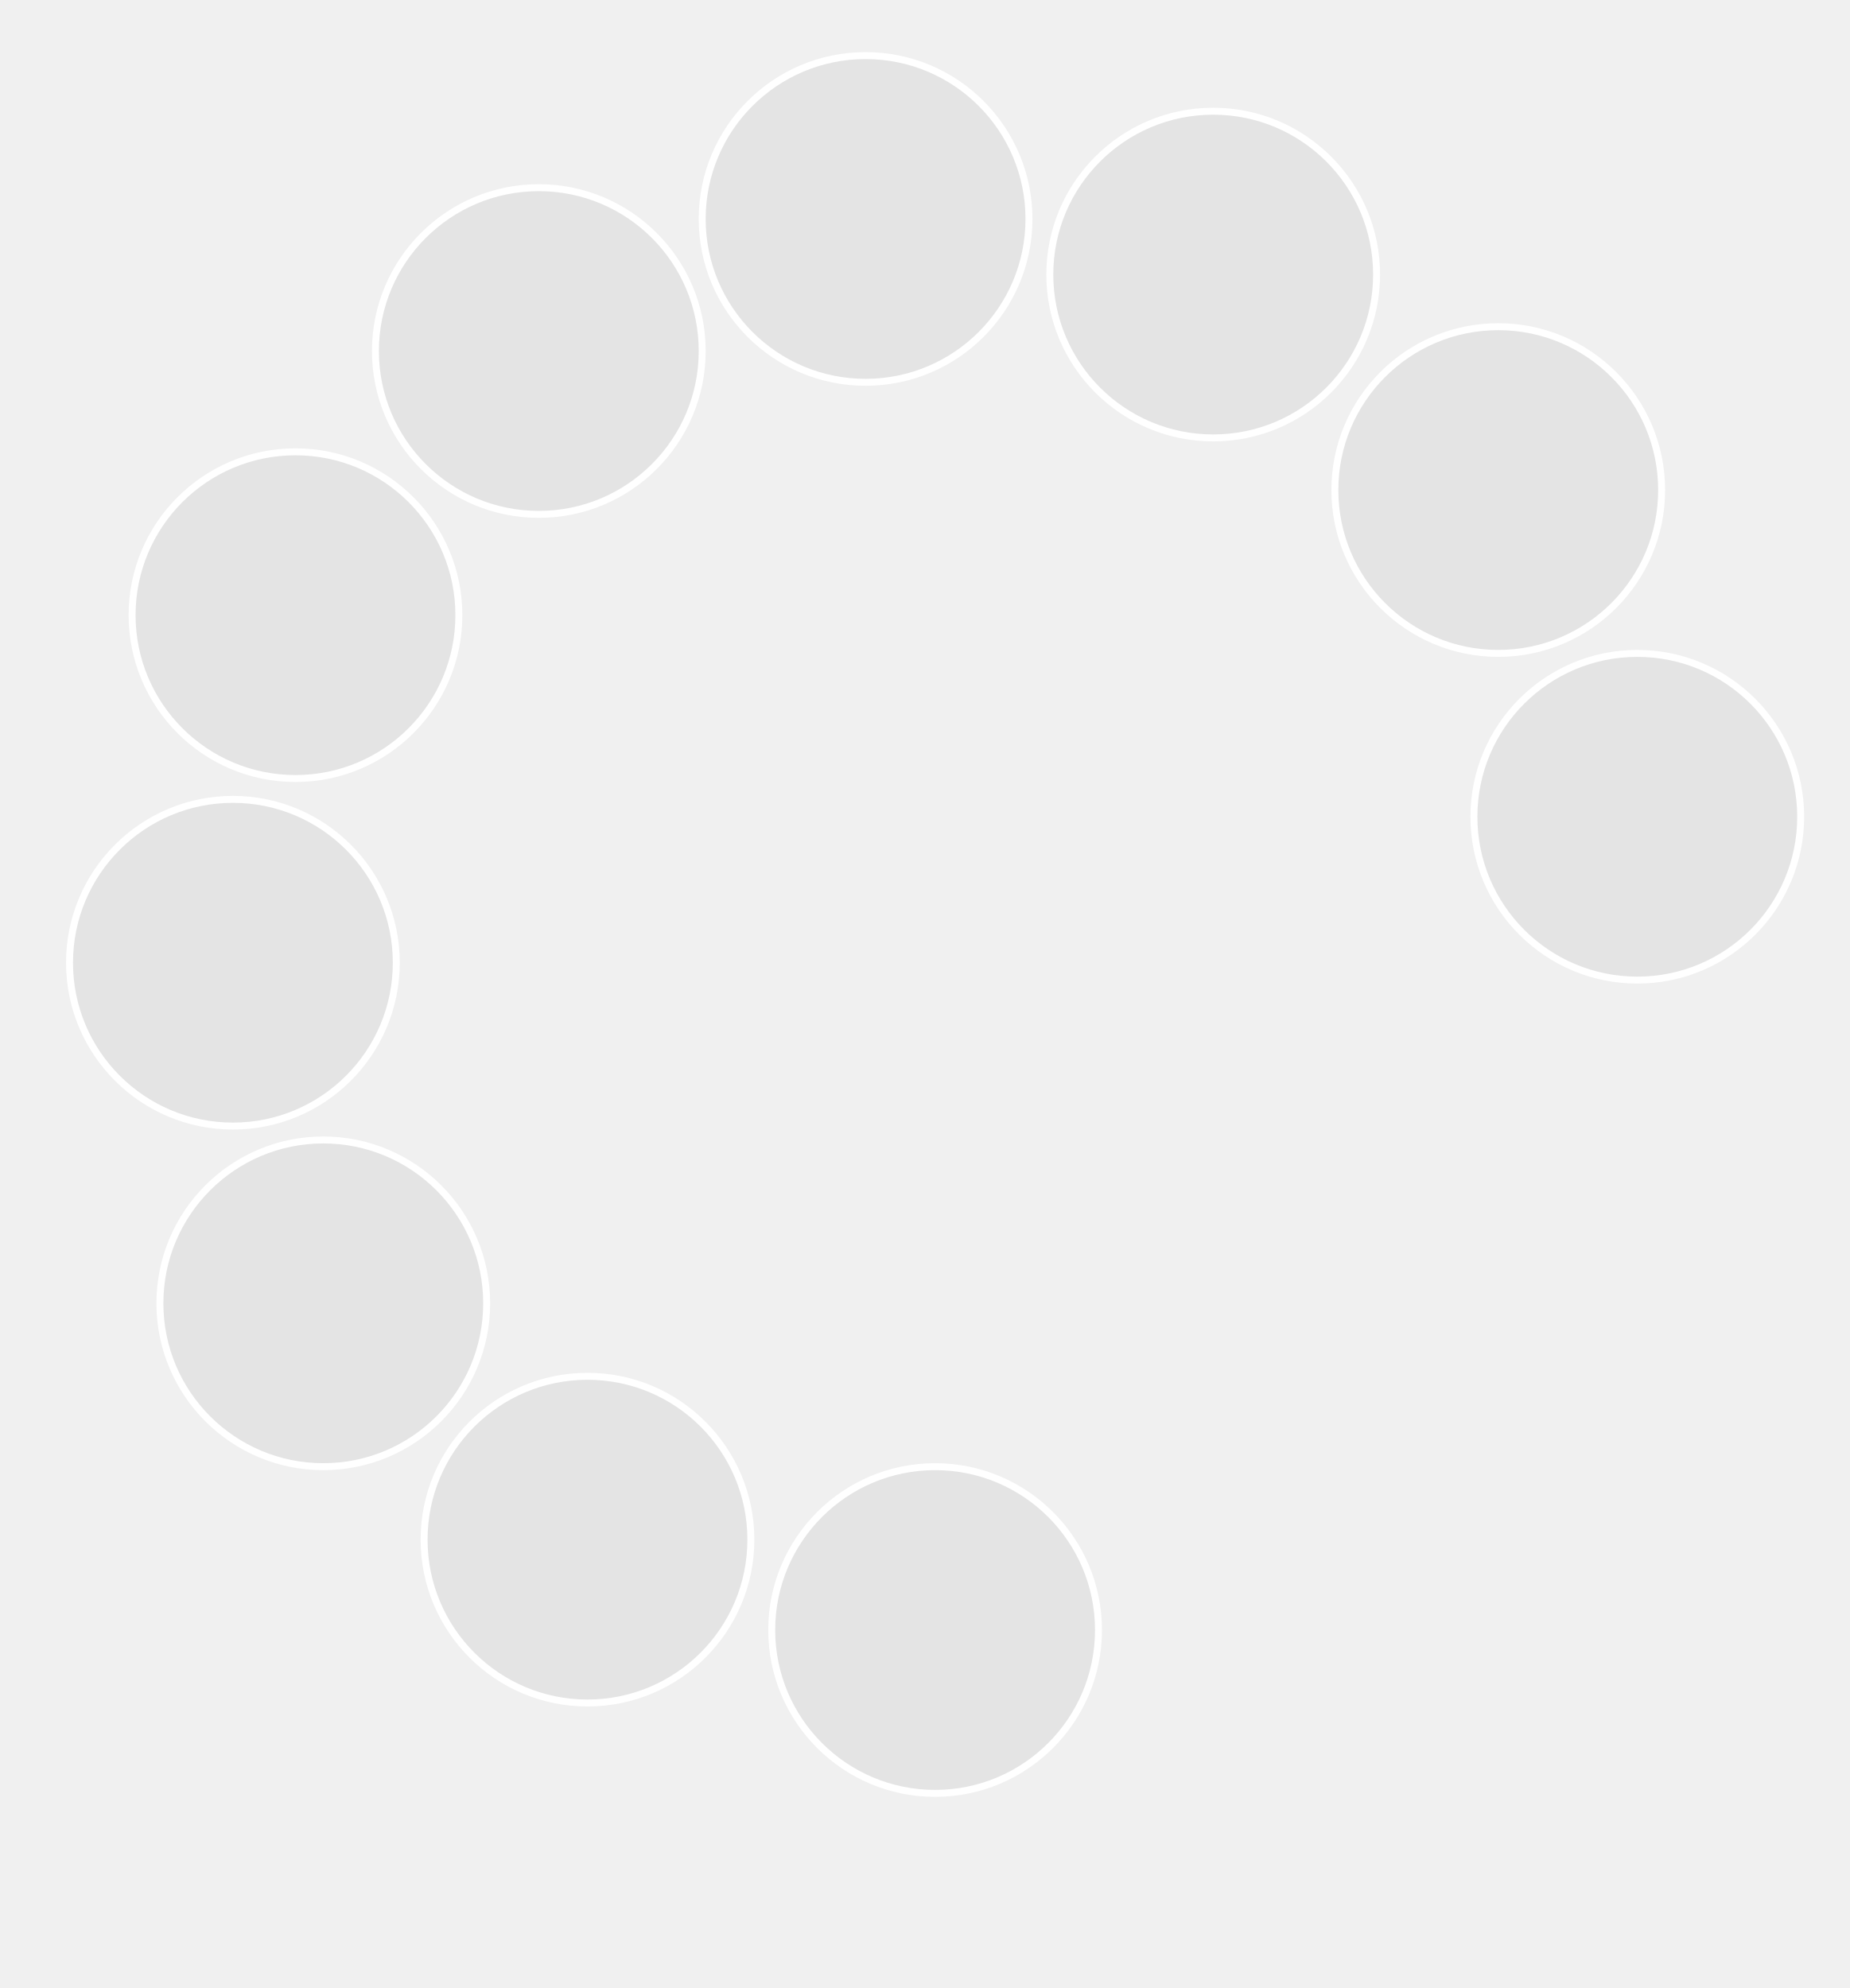
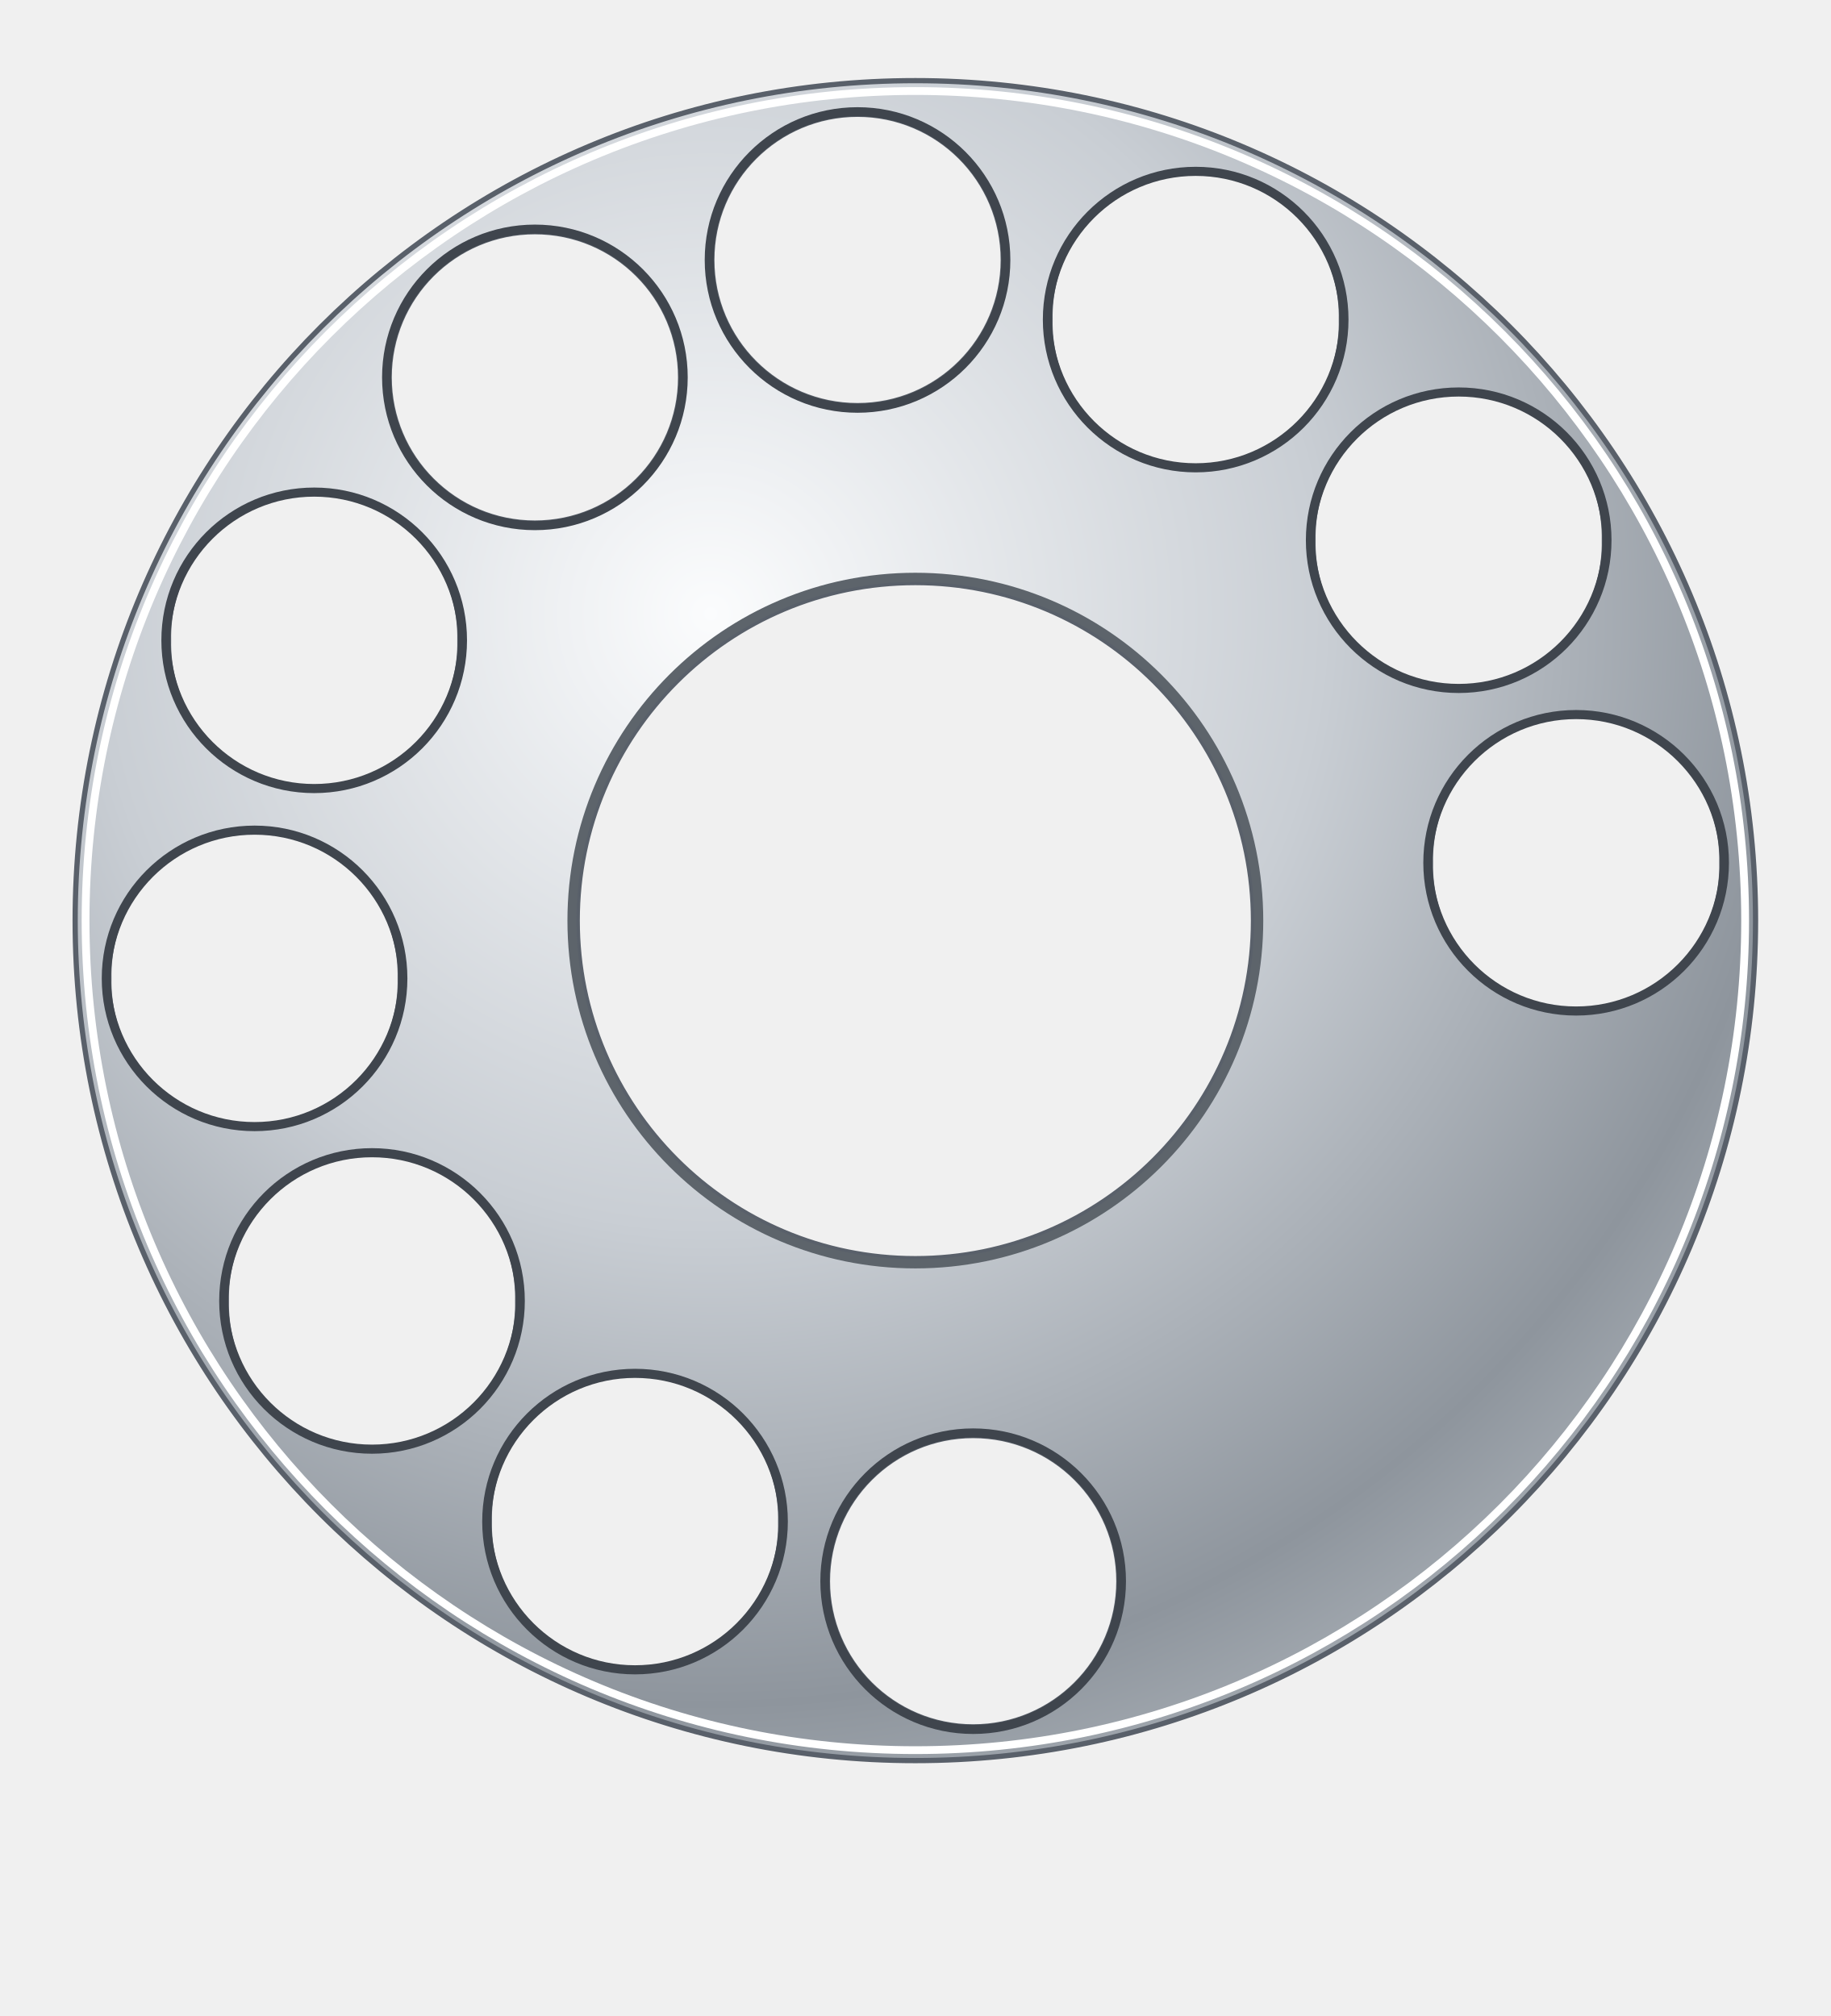
- <svg xmlns="http://www.w3.org/2000/svg" width="266" height="286">
-   <g transform="translate(1 1)">
-     <path d="M133.5,210 C146.479,210 157,220.521 157,233.5 C157,246.479 146.479,257 133.5,257 C120.521,257 110,246.479 110,233.5 C110,220.521 120.521,210 133.5,210 Z M83.5,197 C96.479,197 107,207.521 107,220.5 C107,233.479 96.479,244 83.5,244 C70.521,244 60,233.479 60,220.5 C60,207.521 70.521,197 83.5,197 Z M45.5,163 C58.479,163 69,173.521 69,186.5 C69,199.479 58.479,210 45.5,210 C32.521,210 22,199.479 22,186.5 C22,173.521 32.521,163 45.5,163 Z M32.5,114 C45.479,114 56,124.521 56,137.5 C56,150.479 45.479,161 32.5,161 C19.521,161 9,150.479 9,137.5 C9,124.521 19.521,114 32.5,114 Z M234.5,93 C247.479,93 258,103.521 258,116.5 C258,129.479 247.479,140 234.5,140 C221.521,140 211,129.479 211,116.5 C211,103.521 221.521,93 234.5,93 Z M41.5,64 C54.479,64 65,74.521 65,87.5 C65,100.479 54.479,111 41.5,111 C28.521,111 18,100.479 18,87.5 C18,74.521 28.521,64 41.5,64 Z M214.5,46 C227.479,46 238,56.521 238,69.5 C238,82.479 227.479,93 214.5,93 C201.521,93 191,82.479 191,69.5 C191,56.521 201.521,46 214.5,46 Z M76.5,26 C89.479,26 100,36.521 100,49.5 C100,62.479 89.479,73 76.5,73 C63.521,73 53,62.479 53,49.5 C53,36.521 63.521,26 76.5,26 Z M173.5,15 C186.479,15 197,25.521 197,38.5 C197,51.479 186.479,62 173.5,62 C160.521,62 150,51.479 150,38.5 C150,25.521 160.521,15 173.5,15 Z M123.5,7 C136.479,7 147,17.521 147,30.5 C147,43.479 136.479,54 123.5,54 C110.521,54 100,43.479 100,30.5 C100,17.521 110.521,7 123.5,7 Z" id="slots" stroke="#fff" fill-opacity="0.5" fill="#D8D8D8" class=" rotate-path " style="" />
-   </g>
+ <svg xmlns="http://www.w3.org/2000/svg" version="1.1" width="266px" height="293px" viewBox="0 0 266 293">
+   <defs>
+     <linearGradient id="luz" x1="0" y1="0" x2="0" y2="1">
+       <stop offset="0" stop-color="#ffffff" stop-opacity="0.16" />
+       <stop offset="0.45" stop-color="#ffffff" stop-opacity="0" />
+       <stop offset="1" stop-color="#000000" stop-opacity="0.22" />
+     </linearGradient>
+     <linearGradient id="metal" x1="0" y1="0" x2="0" y2="1">
+       <stop offset="0" stop-color="#f4f6f8" />
+       <stop offset="0.5" stop-color="#b9bfc6" />
+       <stop offset="1" stop-color="#868d95" />
+     </linearGradient>
+     <linearGradient id="metal-h" x1="0" y1="0" x2="1" y2="0">
+       <stop offset="0" stop-color="#8a9199" />
+       <stop offset="0.35" stop-color="#eef1f4" />
+       <stop offset="0.7" stop-color="#b3b9c0" />
+       <stop offset="1" stop-color="#7c838b" />
+     </linearGradient>
+     <radialGradient id="lata" cx="0.4" cy="0.38" r="0.66">
+       <stop offset="0" stop-color="#f6f8fa" />
+       <stop offset="0.6" stop-color="#c3c9cf" />
+       <stop offset="1" stop-color="#8c939b" />
+     </radialGradient>
+     <linearGradient id="plastico" x1="0" y1="0" x2="0" y2="1">
+       <stop offset="0" stop-color="#3a3c40" />
+       <stop offset="1" stop-color="#16171a" />
+     </linearGradient>
+     <linearGradient id="ouro" x1="0" y1="0" x2="0" y2="1">
+       <stop offset="0" stop-color="#f4dc8c" />
+       <stop offset="1" stop-color="#b88a2c" />
+     </linearGradient>
+     <radialGradient id="cupula" cx="0.36" cy="0.3" r="0.78">
+       <stop offset="0" stop-color="#ffffff" stop-opacity="0.6" />
+       <stop offset="0.32" stop-color="#ffffff" stop-opacity="0.1" />
+       <stop offset="1" stop-color="#000000" stop-opacity="0.32" />
+     </radialGradient>
+     <radialGradient id="borda-capa" cx="0.5" cy="0.5" r="0.5">
+       <stop offset="0.72" stop-color="#000000" stop-opacity="0" />
+       <stop offset="1" stop-color="#000000" stop-opacity="0.45" />
+     </radialGradient>
+     <linearGradient id="aco" x1="0" y1="0" x2="1" y2="1">
+       <stop offset="0" stop-color="#eef1f3" />
+       <stop offset="0.5" stop-color="#c3c9cf" />
+       <stop offset="1" stop-color="#959ca4" />
+     </linearGradient>
+     <radialGradient id="knob" cx="0.4" cy="0.35" r="0.7">
+       <stop offset="0" stop-color="#4a4d52" />
+       <stop offset="0.7" stop-color="#202124" />
+       <stop offset="1" stop-color="#0d0e10" />
+     </radialGradient>
+     <radialGradient id="cromo" cx="0.38" cy="0.32" r="0.8">
+       <stop offset="0" stop-color="#fbfcfd" />
+       <stop offset="0.45" stop-color="#c9ced4" />
+       <stop offset="0.8" stop-color="#8e959d" />
+       <stop offset="1" stop-color="#b7bdc3" />
+     </radialGradient>
+   </defs>
+   <path d="M255.08 133.80 A122.08 122.08 0 1 1 10.92 133.80 A122.08 122.08 0 1 1 255.08 133.80 Z M182.13 133.80 A49.13 49.13 0 1 0 83.87 133.80 A49.13 49.13 0 1 0 182.13 133.80 Z M162.57 229.81 A21.17 21.17 0 1 0 120.23 229.81 A21.17 21.17 0 1 0 162.57 229.81 Z M250.18 125.40 A21.17 21.17 0 1 0 207.85 125.40 A21.17 21.17 0 1 0 250.18 125.40 Z M233.11 78.52 A21.17 21.17 0 1 0 190.78 78.52 A21.17 21.17 0 1 0 233.11 78.52 Z M194.90 46.45 A21.17 21.17 0 1 0 152.57 46.45 A21.17 21.17 0 1 0 194.90 46.45 Z M145.77 37.78 A21.17 21.17 0 1 0 103.43 37.78 A21.17 21.17 0 1 0 145.77 37.78 Z M98.89 54.85 A21.17 21.17 0 1 0 56.55 54.85 A21.17 21.17 0 1 0 98.89 54.85 Z M66.82 93.06 A21.17 21.17 0 1 0 24.49 93.06 A21.17 21.17 0 1 0 66.82 93.06 Z M58.15 142.20 A21.17 21.17 0 1 0 15.82 142.20 A21.17 21.17 0 1 0 58.15 142.20 Z M75.22 189.08 A21.17 21.17 0 1 0 32.89 189.08 A21.17 21.17 0 1 0 75.22 189.08 Z M113.43 221.14 A21.17 21.17 0 1 0 71.10 221.14 A21.17 21.17 0 1 0 113.43 221.14 Z " fill="url(#cromo)" fill-rule="evenodd" stroke="#59606a" stroke-width="0.76" />
+   <circle cx="141.4" cy="229.806" r="21.543" fill="none" stroke="#3f454d" stroke-width="1.323" />
+   <circle cx="229.011" cy="125.395" r="21.543" fill="none" stroke="#3f454d" stroke-width="1.323" />
+   <circle cx="211.948" cy="78.515" r="21.543" fill="none" stroke="#3f454d" stroke-width="1.323" />
+   <circle cx="173.731" cy="46.447" r="21.543" fill="none" stroke="#3f454d" stroke-width="1.323" />
+   <circle cx="124.6" cy="37.784" r="21.543" fill="none" stroke="#3f454d" stroke-width="1.323" />
+   <circle cx="77.72" cy="54.847" r="21.543" fill="none" stroke="#3f454d" stroke-width="1.323" />
+   <circle cx="45.652" cy="93.064" r="21.543" fill="none" stroke="#3f454d" stroke-width="1.323" />
+   <circle cx="36.989" cy="142.195" r="21.543" fill="none" stroke="#3f454d" stroke-width="1.323" />
+   <circle cx="54.052" cy="189.075" r="21.543" fill="none" stroke="#3f454d" stroke-width="1.323" />
+   <circle cx="92.269" cy="221.143" r="21.543" fill="none" stroke="#3f454d" stroke-width="1.323" />
+   <circle cx="133" cy="133.795" r="49.89" fill="none" stroke="#5d646b" stroke-width="1.323" />
+   <circle cx="133" cy="133.795" r="120.567" fill="none" stroke="#ffffff" stroke-width="1.134" />
</svg>
